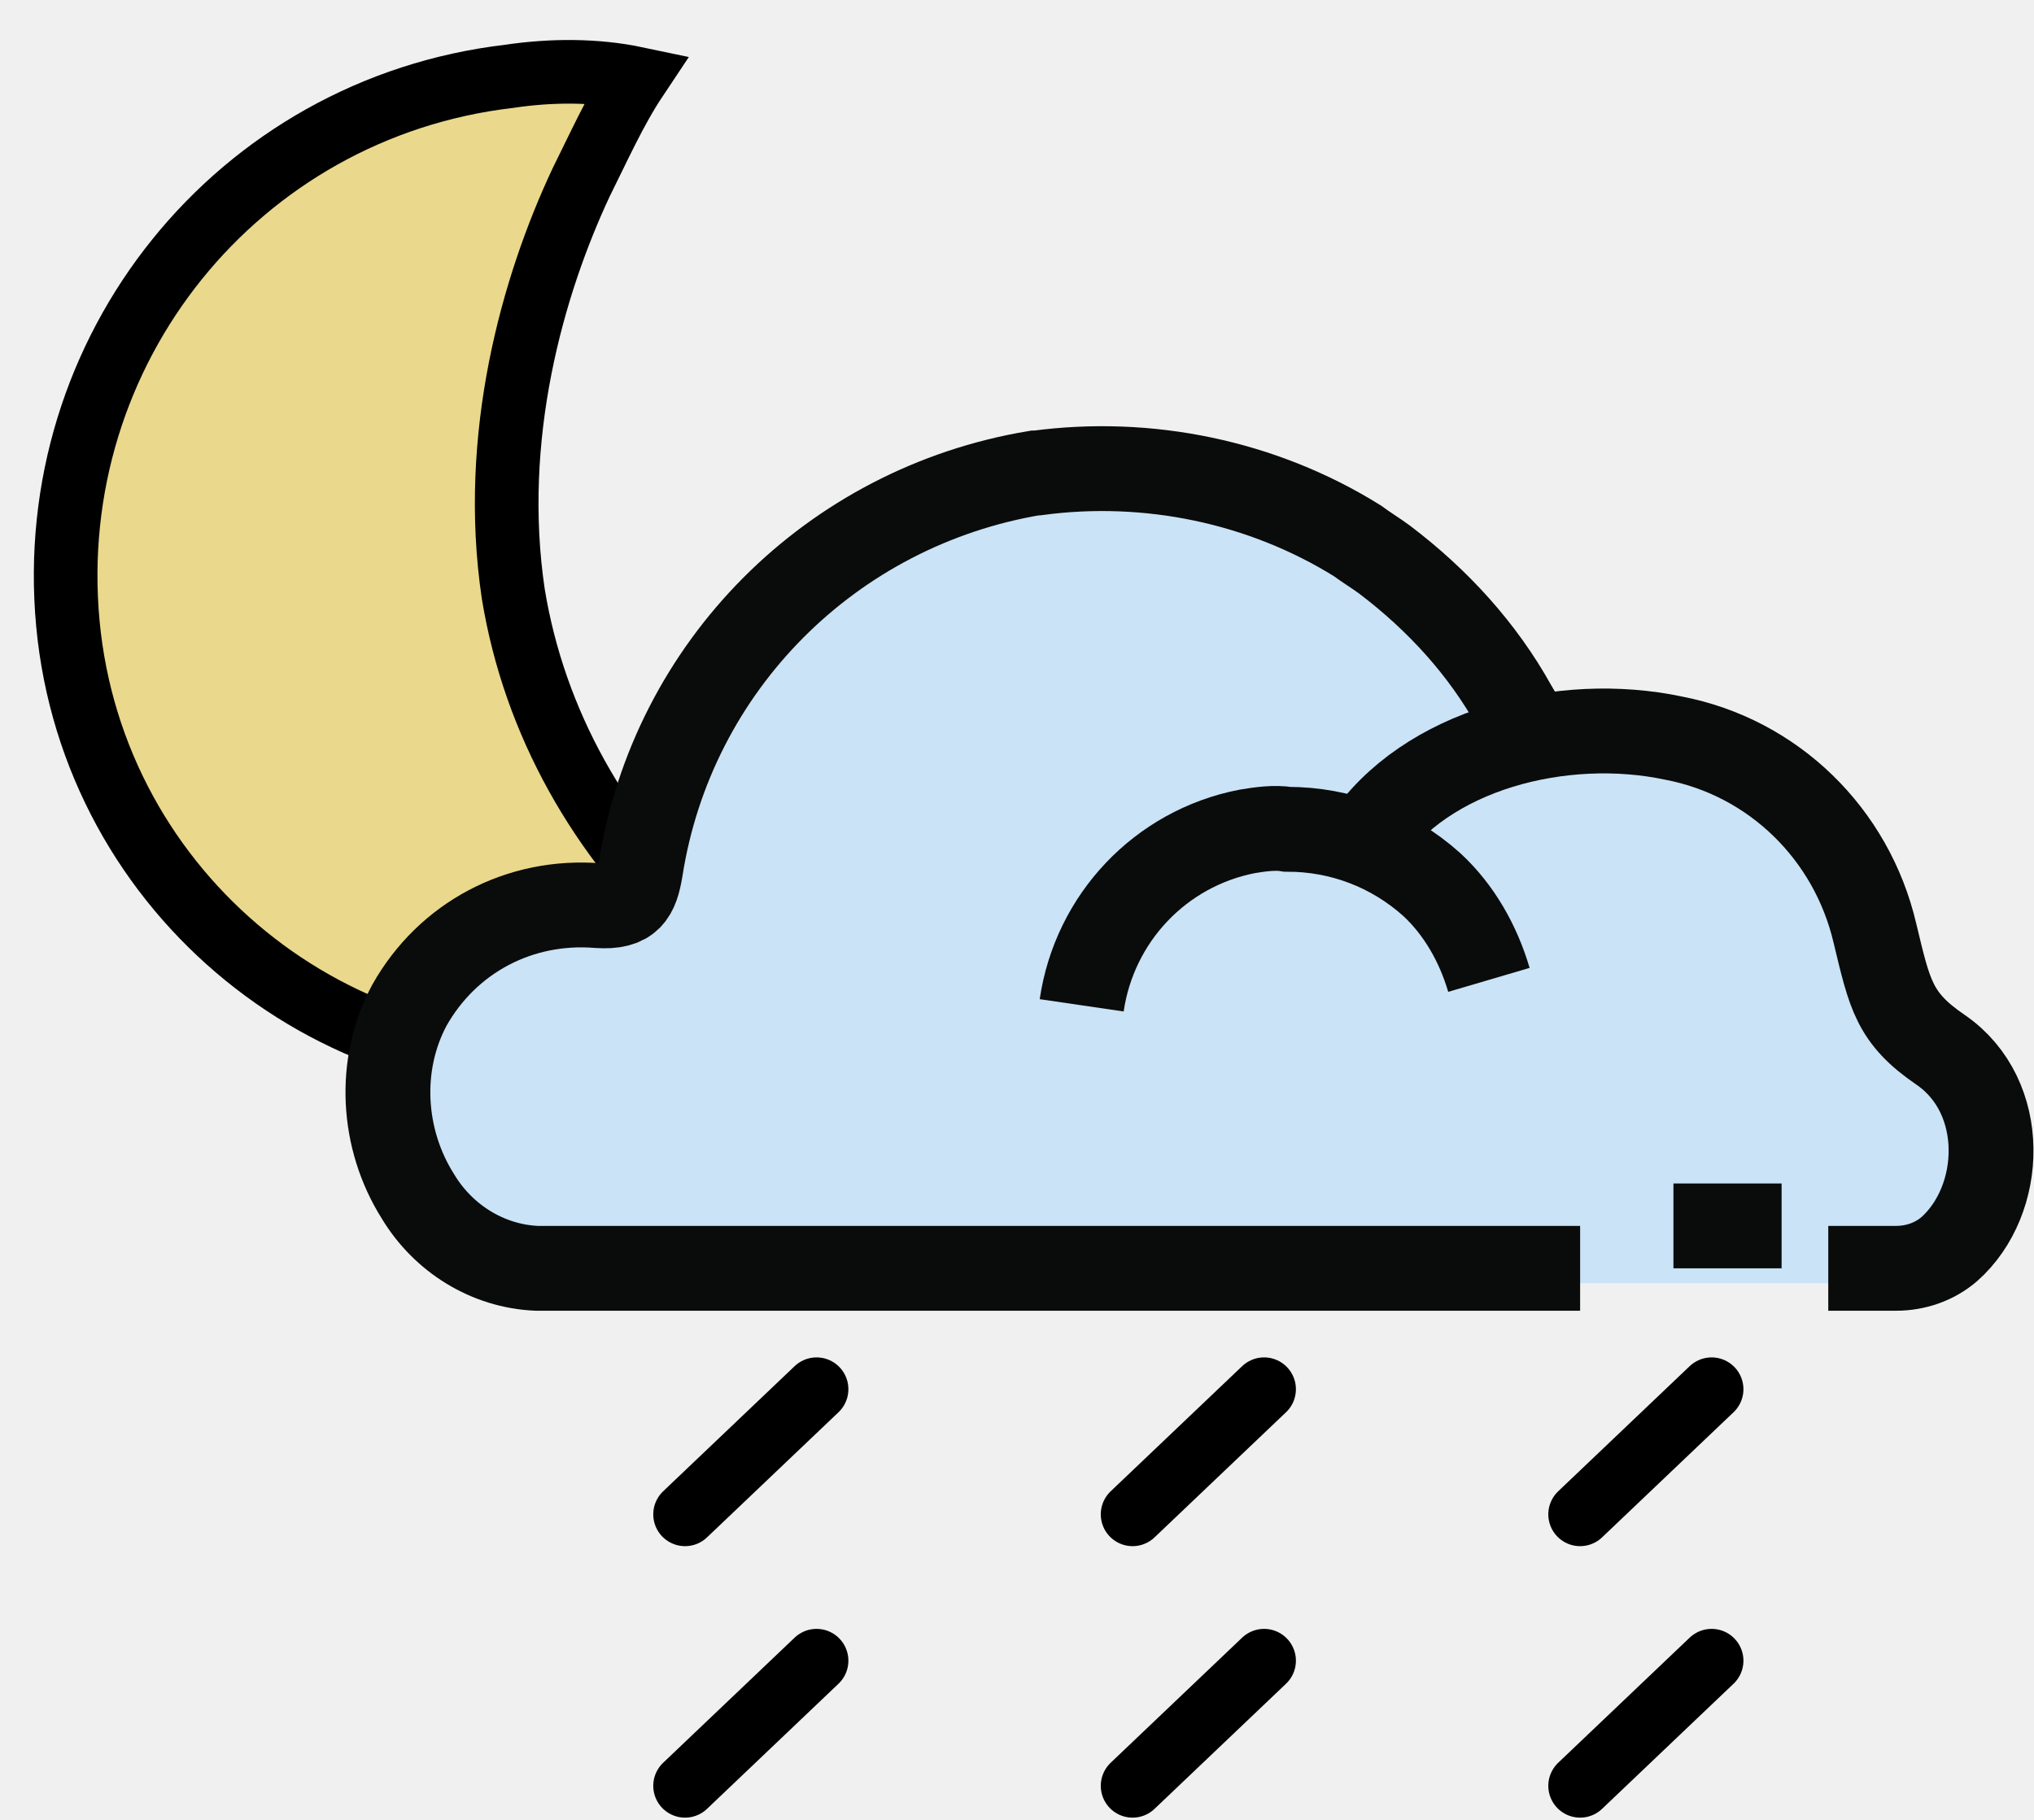
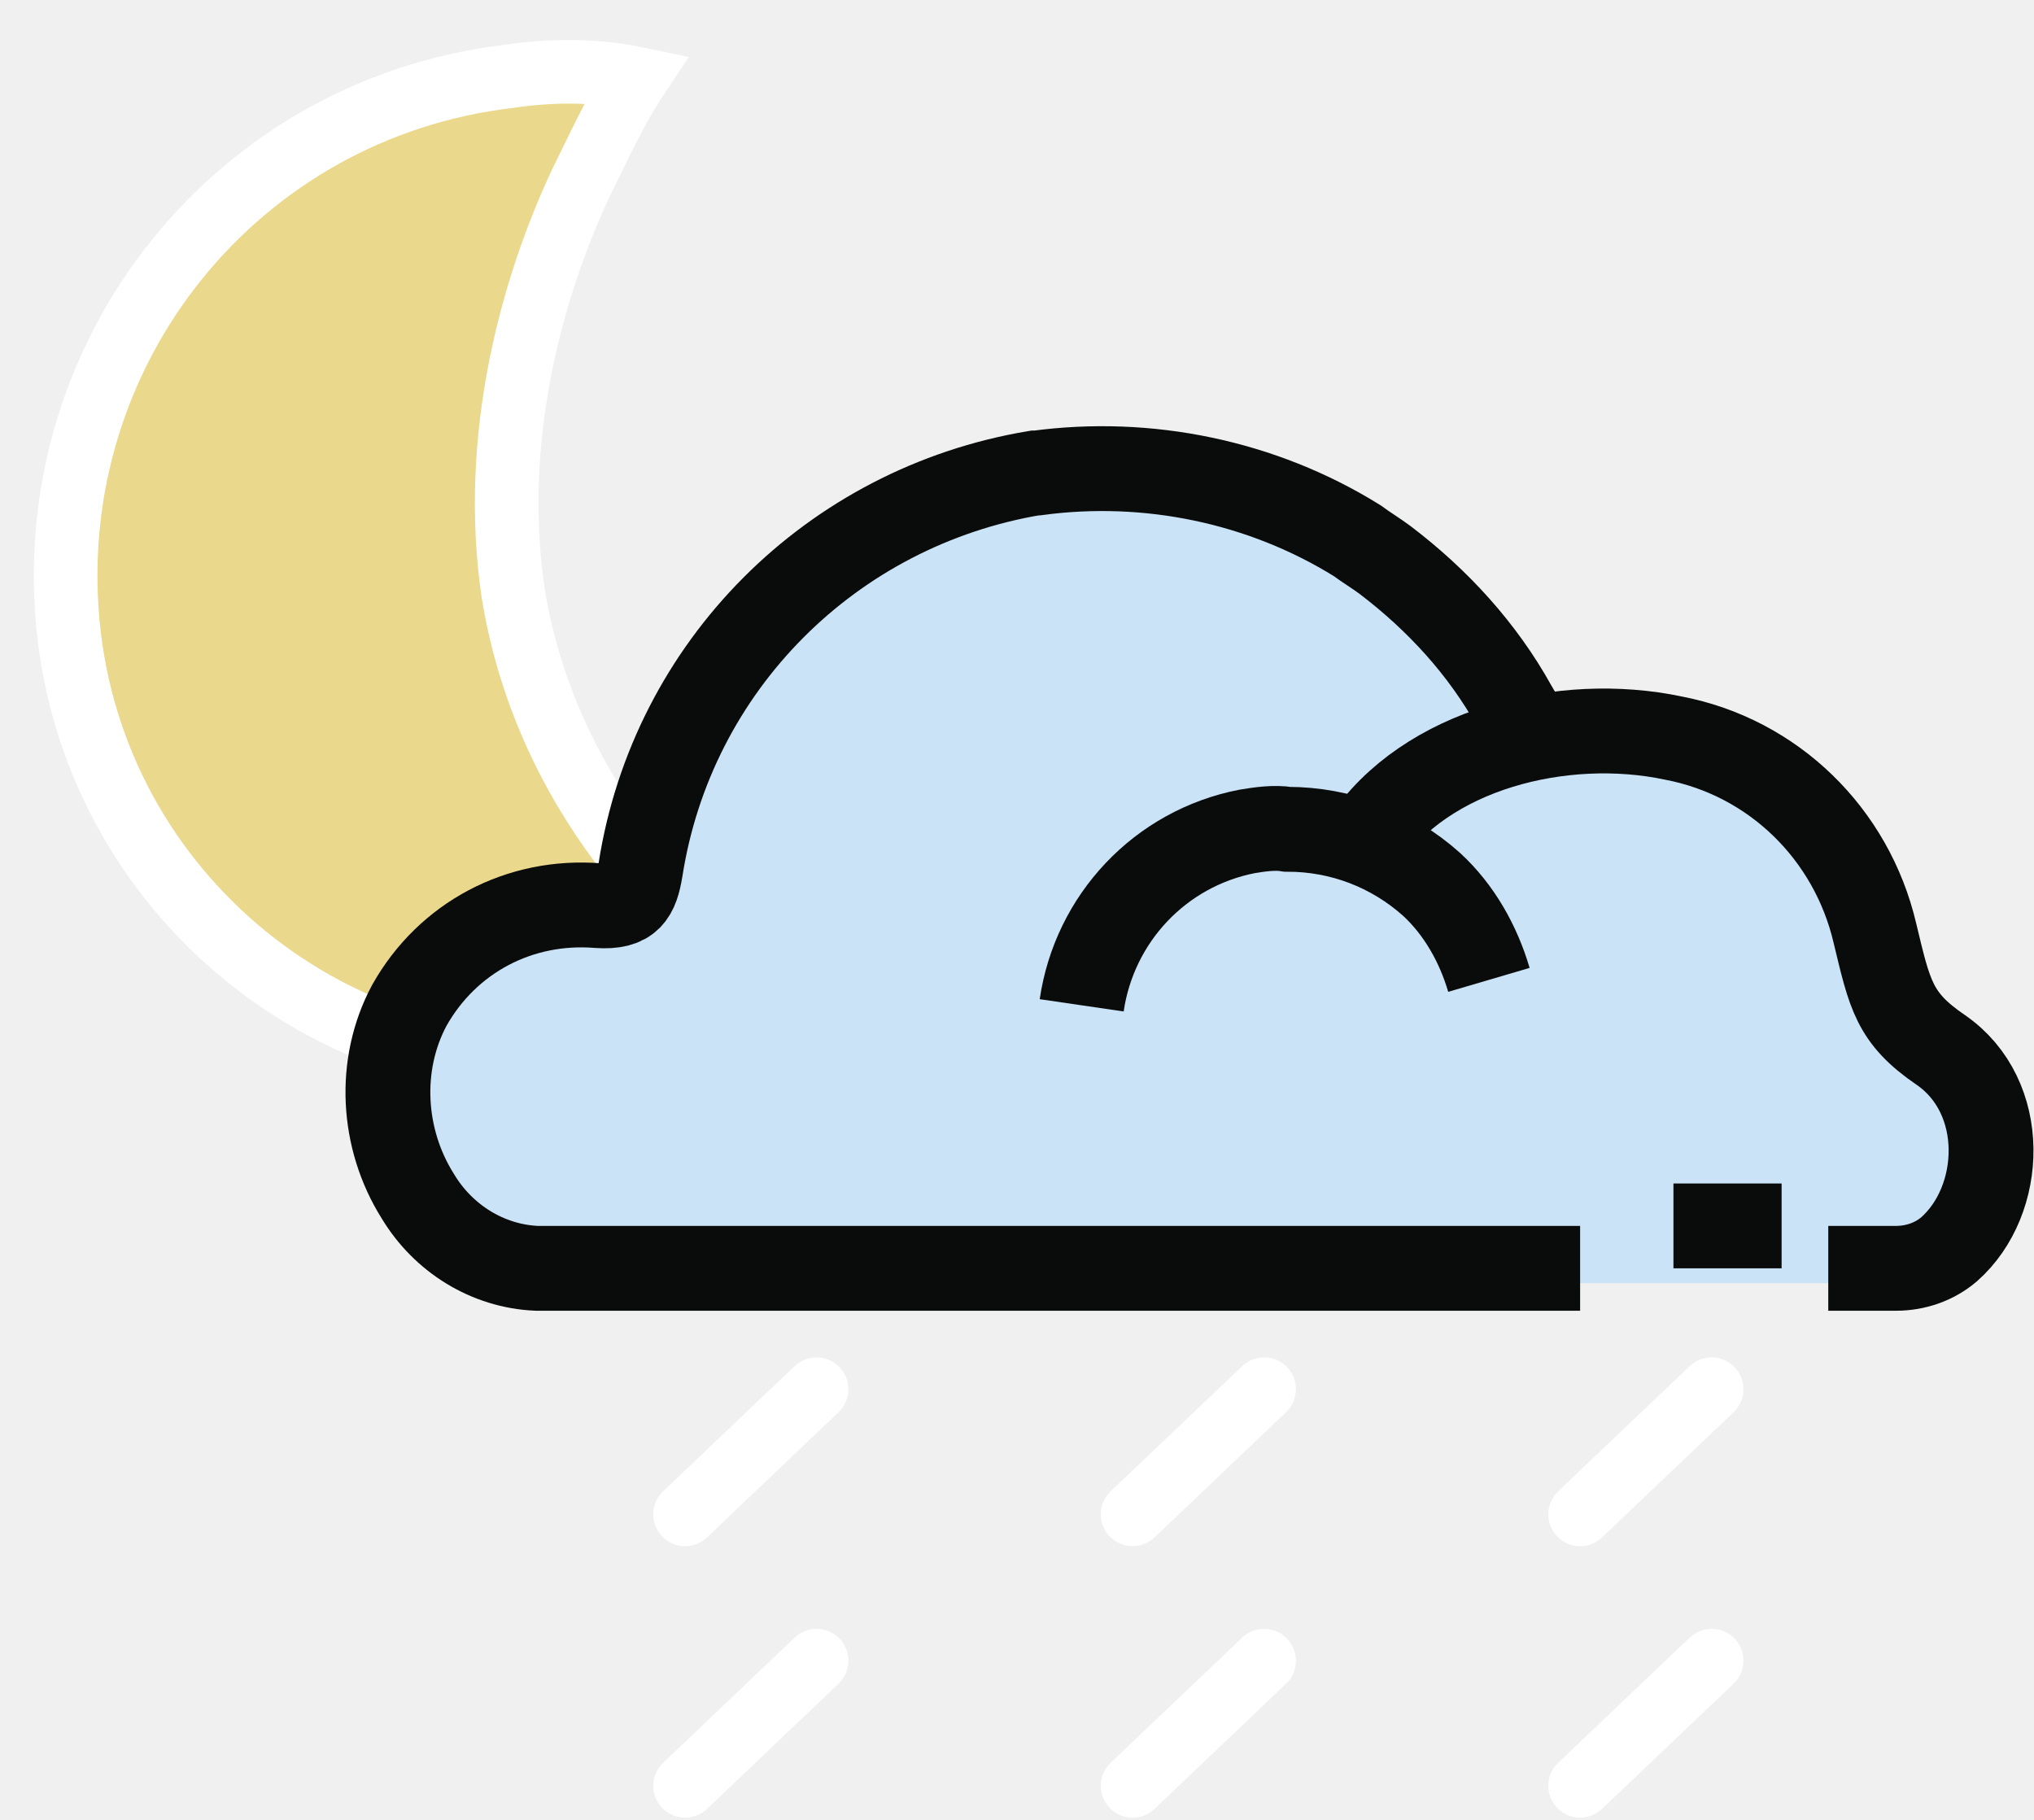
<svg xmlns="http://www.w3.org/2000/svg" version="1.1" id="Layer_1" x="0px" y="0px" viewBox="16 -10.8 95.9 85.8" style="enable-background:new 16 -10.8 95.9 85.8;" xml:space="preserve">
  <style type="text/css">
	.st0{fill:#EAD88C;}
- 	.st1{fill:none;stroke:#000000;stroke-width:3;stroke-miterlimit:10;}
+ 	.st1{fill:none;stroke:#fff;stroke-width:3;stroke-miterlimit:10;}
	.st2{fill:none;}
	.st3{fill:#CAE3F6;}
	.st4{fill:none;stroke:#0A0B0B;stroke-width:4;stroke-miterlimit:10;}
- 	.st5{fill:none;stroke:#000000;stroke-width:3;stroke-linecap:round;stroke-miterlimit:10;}
+ 	.st5{fill:none;stroke:#fff;stroke-width:3;stroke-linecap:round;stroke-miterlimit:10;}
</style>
  <g>
    <g>
      <path class="st0" d="M40-7.2C27.2-5.7,18,5.7,19.2,18.6c1.2,12.8,12.7,22.1,25.4,20.7c3-0.4,5.7-1.2,8.5-2.7    c-1.6-1.1-3-2.3-4.3-3.7c-4.5-4.2-7.6-9.6-8.6-15.7c-1.1-7.4,0.9-14.5,3.2-19.4C44.2-3.8,45-5.6,46-7.1C44.1-7.5,42-7.5,40-7.2z" />
      <path class="st1" d="M40-7.2C27.2-5.7,18,5.7,19.2,18.6c1.2,12.8,12.7,22.1,25.4,20.7c3-0.4,5.7-1.2,8.5-2.7    c-1.6-1.1-3-2.3-4.3-3.7c-4.5-4.2-7.6-9.6-8.6-15.7c-1.1-7.4,0.9-14.5,3.2-19.4C44.2-3.8,45-5.6,46-7.1C44.1-7.5,42-7.5,40-7.2z" />
      <path class="st2" d="M61.1-4.8l-0.4-0.3c-5-3.6-11.1-5.2-18.3-4.6c-3.9,0.3-11.3,4-11.5,4.2C21.7-0.1,17,12.4,20,23.4    c0.3,1,0.6,1.9,1,2.9c1.4,3.6,3.7,6.9,6.6,9.5" />
    </g>
    <path class="st3" d="M90.4,49.6H40.9c-2.3-0.1-4.4-1.4-5.6-3.4c-1.8-2.7-1.9-6.2-0.4-9.1c1.8-3.2,5.3-5,8.9-4.7   c1.5,0.1,1.8-0.5,2-1.7c1.6-9.6,9.1-17.2,18.7-18.8h0.1c5.3-0.7,10.6,0.4,15.2,3.2c0.4,0.3,0.9,0.6,1.3,0.9c2.5,1.9,4.6,4.3,6.2,7   l0.7,1.2" />
    <path class="st3" d="M66.8,37.1c0.6-4.1,3.7-7.4,7.8-8.3c0.6-0.1,1.3-0.2,1.9-0.1c2.5,0,5,0.9,6.8,2.6c1.3,1.2,2.2,2.8,2.7,4.5" />
    <path class="st3" d="M80.1,29.4c2.9-4.4,9.5-6,14.7-5c4.7,0.9,8.5,4.5,9.5,9.2c0.7,2.9,0.9,4,3.1,5.6c3.2,2.2,3,7.2,0.4,9.5   c-0.7,0.6-1.6,1-2.5,1H88.2" />
    <line class="st2" x1="94.9" y1="47.6" x2="100" y2="47.6" />
    <path class="st4" d="M90.5,49H41.3c-2.3-0.1-4.4-1.4-5.6-3.4c-1.7-2.7-1.9-6.2-0.4-9c1.8-3.2,5.2-5,8.9-4.7c1.5,0.1,1.8-0.5,2-1.7   c1.5-9.6,9-17.1,18.6-18.7h0.1c5.2-0.7,10.6,0.4,15.1,3.2c0.4,0.3,0.9,0.6,1.3,0.9c2.5,1.9,4.6,4.2,6.1,6.9l0.7,1.2" />
    <path class="st4" d="M67,36.6c0.6-4.1,3.7-7.4,7.8-8.2c0.6-0.1,1.3-0.2,1.9-0.1c2.5,0,4.9,0.9,6.8,2.6c1.3,1.2,2.2,2.8,2.7,4.5" />
    <path class="st4" d="M80.3,28.9c2.9-4.4,9.4-6,14.6-4.9c4.7,0.9,8.4,4.5,9.5,9.2c0.7,2.9,0.9,4,3.1,5.5c3.2,2.2,3,7.1,0.4,9.4   c-0.7,0.6-1.6,0.9-2.5,0.9h-3.2" />
    <line class="st4" x1="94.9" y1="47" x2="100" y2="47" />
    <line class="st5" x1="96.7" y1="67.5" x2="90.5" y2="73.4" />
    <line class="st5" x1="54.5" y1="67.5" x2="48.3" y2="73.4" />
    <line class="st5" x1="75.6" y1="67.5" x2="69.4" y2="73.4" />
    <line class="st5" x1="96.7" y1="54.7" x2="90.5" y2="60.6" />
    <line class="st5" x1="54.5" y1="54.7" x2="48.3" y2="60.6" />
    <line class="st5" x1="75.6" y1="54.7" x2="69.4" y2="60.6" />
  </g>
</svg>
